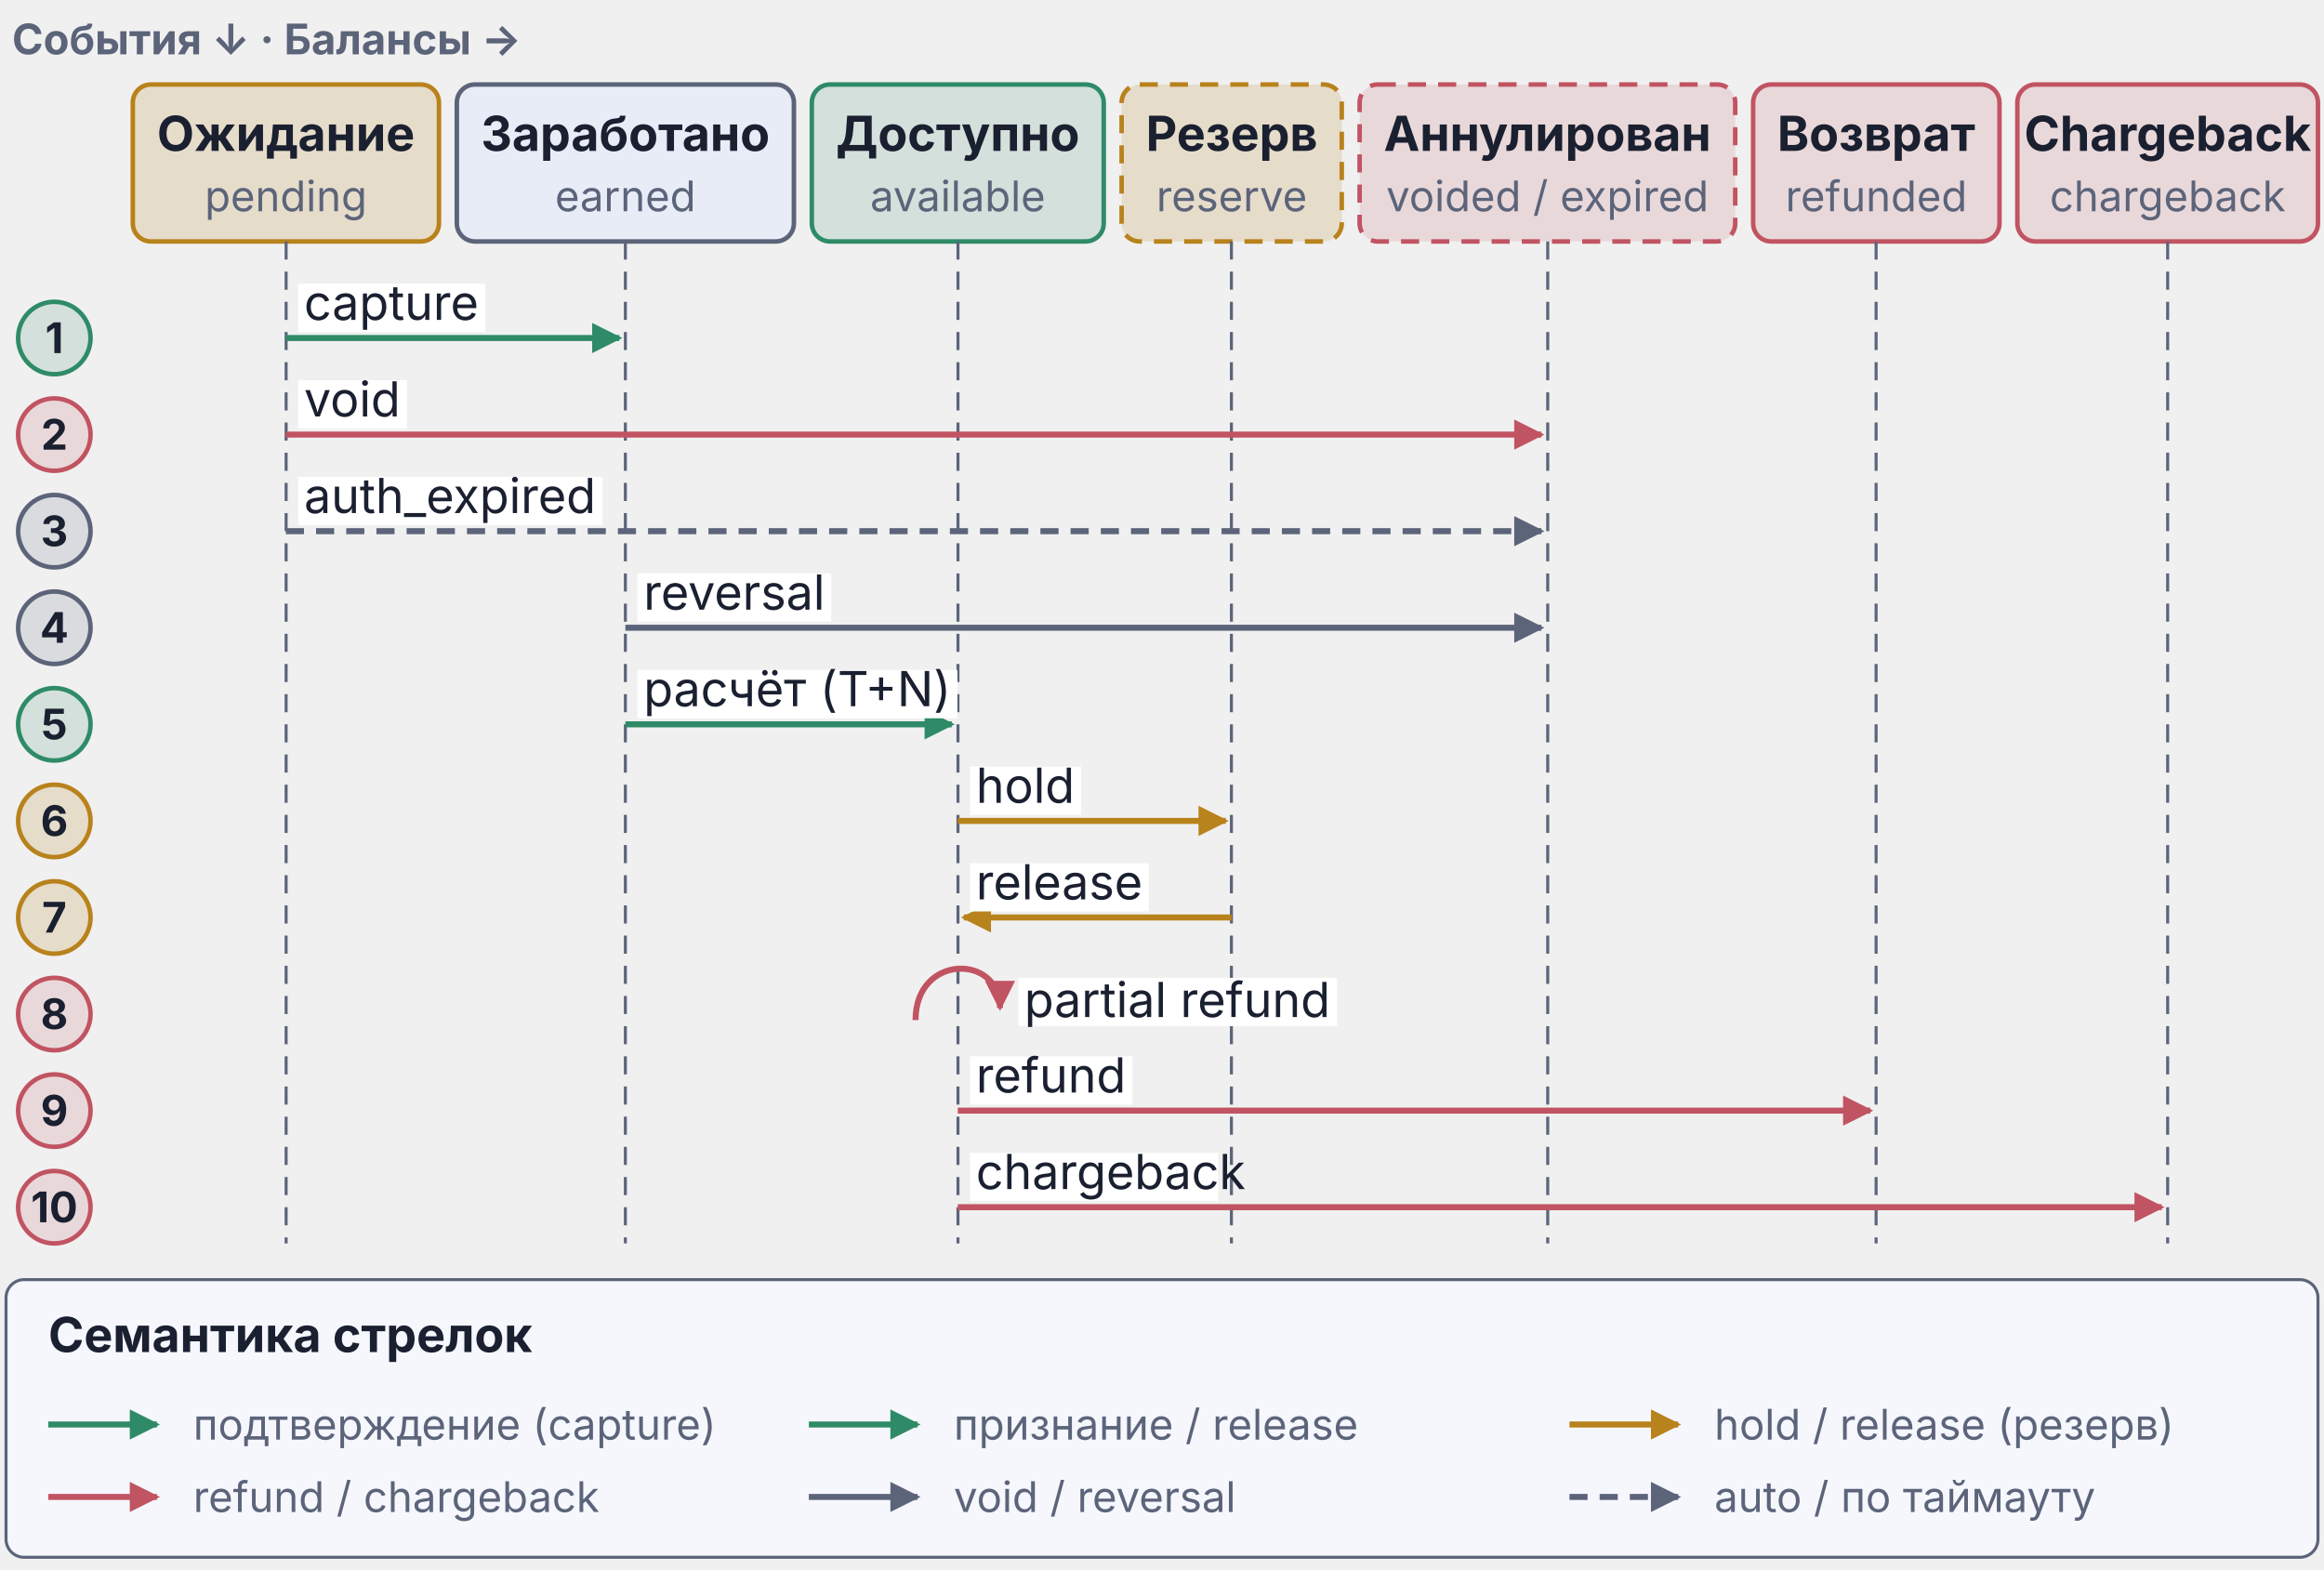
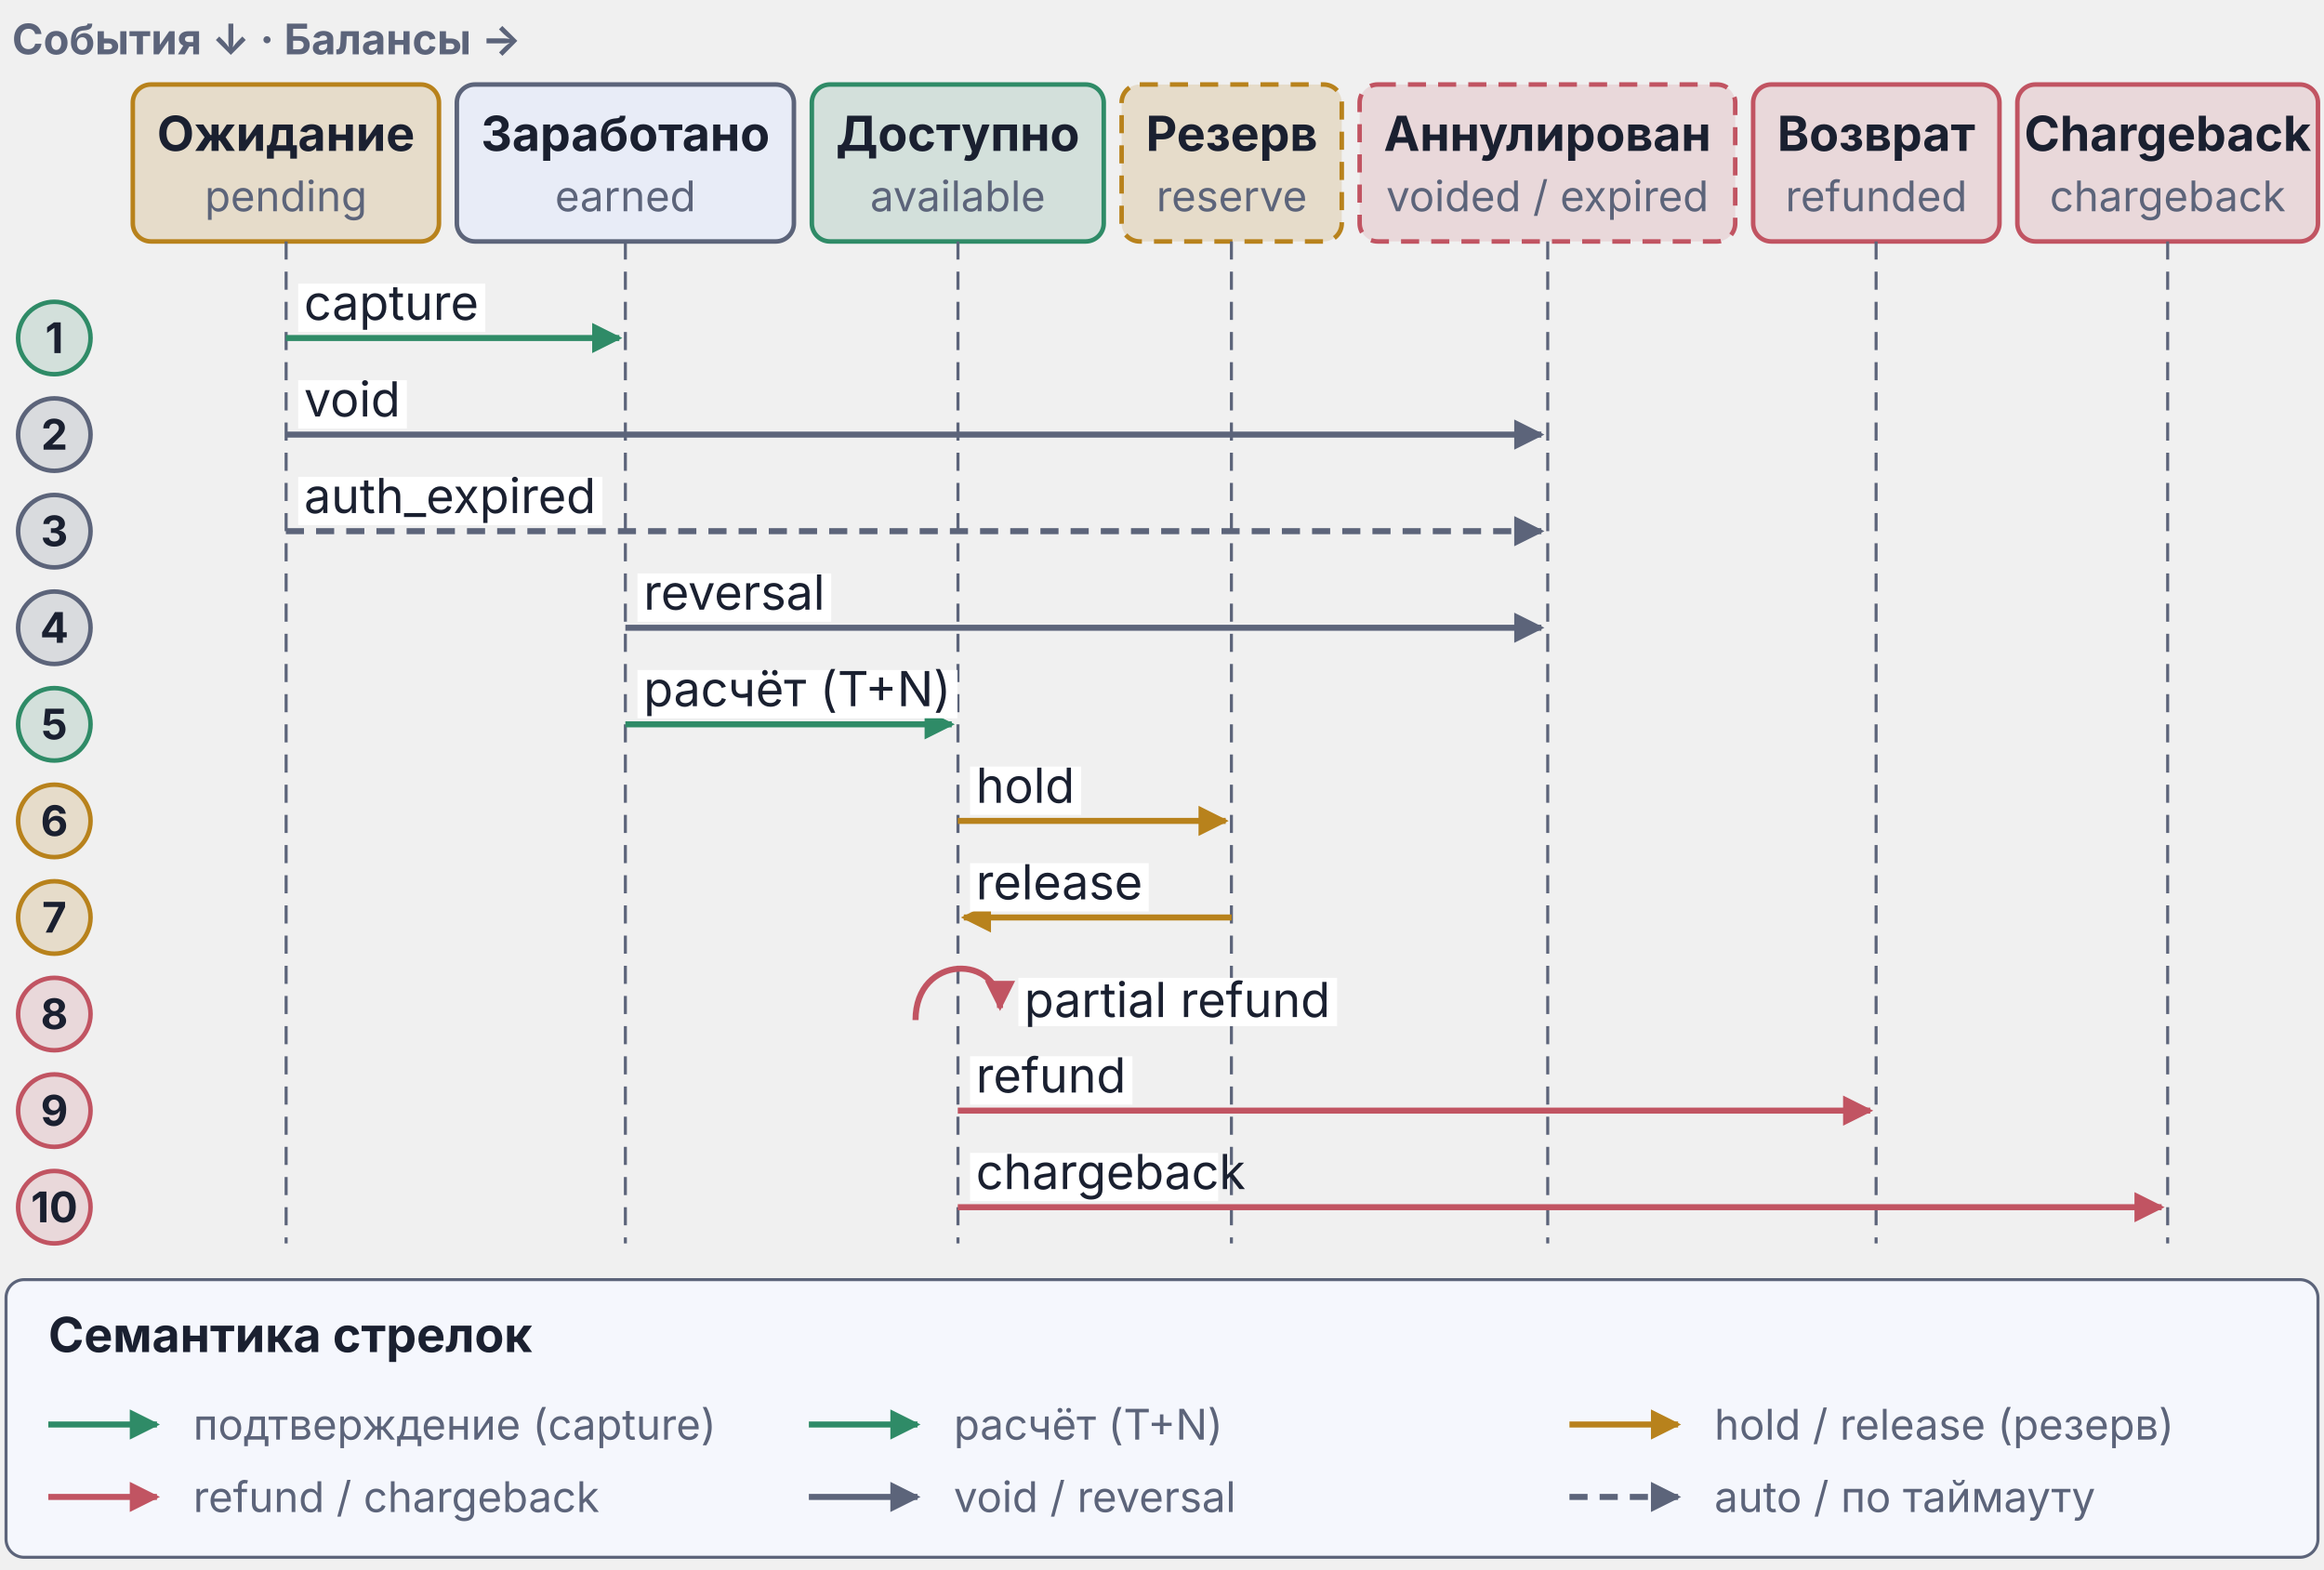
<svg xmlns="http://www.w3.org/2000/svg" viewBox="0 0 385 260" width="385pt" height="260pt">
  <defs>
    <marker id="arr-Good" viewBox="0 0 10 10" refX="9" refY="5" markerWidth="5" markerHeight="5" orient="auto">
      <path d="M0,0 L10,5 L0,10 Z" fill="#2F8B67" />
    </marker>
    <marker id="arr-Warn" viewBox="0 0 10 10" refX="9" refY="5" markerWidth="5" markerHeight="5" orient="auto">
      <path d="M0,0 L10,5 L0,10 Z" fill="#B8821C" />
    </marker>
    <marker id="arr-Bad" viewBox="0 0 10 10" refX="9" refY="5" markerWidth="5" markerHeight="5" orient="auto">
      <path d="M0,0 L10,5 L0,10 Z" fill="#C15462" />
    </marker>
    <marker id="arr-Muted" viewBox="0 0 10 10" refX="9" refY="5" markerWidth="5" markerHeight="5" orient="auto">
      <path d="M0,0 L10,5 L0,10 Z" fill="#5C647A" />
    </marker>
  </defs>
  <g font-family="Inter, -apple-system, BlinkMacSystemFont, 'Helvetica Neue', Arial, sans-serif" fill="#1A2030">
    <text x="2" y="9" font-size="7" font-weight="bold" fill="#5C647A">События ↓ · Балансы →</text>
    <g>
      <rect x="22" y="14" width="50.72" height="26" rx="3" fill="#B8821C" fill-opacity="0.18" stroke="#B8821C" stroke-width="0.75" />
      <text x="47.36" y="25" text-anchor="middle" font-size="8" font-weight="bold">Ожидание</text>
      <text x="47.36" y="35" text-anchor="middle" font-size="7" fill="#5C647A">pending</text>
    </g>
    <g>
      <rect x="75.68" y="14" width="55.84" height="26" rx="3" fill="#E8ECF7" stroke="#5C647A" stroke-width="0.75" />
      <text x="103.6" y="25" text-anchor="middle" font-size="8" font-weight="bold">Заработано</text>
      <text x="103.6" y="35" text-anchor="middle" font-size="7" fill="#5C647A">earned</text>
    </g>
    <g>
      <rect x="134.49" y="14" width="48.36" height="26" rx="3" fill="#2F8B67" fill-opacity="0.15" stroke="#2F8B67" stroke-width="0.75" />
      <text x="158.67" y="25" text-anchor="middle" font-size="8" font-weight="bold">Доступно</text>
      <text x="158.67" y="35" text-anchor="middle" font-size="7" fill="#5C647A">available</text>
    </g>
    <g>
      <rect x="185.81" y="14" width="36.47" height="26" rx="3" fill="#B8821C" fill-opacity="0.18" stroke="#B8821C" stroke-width="0.75" stroke-dasharray="3,2" />
      <text x="204.05" y="25" text-anchor="middle" font-size="8" font-weight="bold">Резерв</text>
      <text x="204.05" y="35" text-anchor="middle" font-size="7" fill="#5C647A">reserve</text>
    </g>
    <g>
      <rect x="225.24" y="14" width="62.22" height="26" rx="3" fill="#C15462" fill-opacity="0.15" stroke="#C15462" stroke-width="0.75" stroke-dasharray="3,2" />
      <text x="256.35" y="25" text-anchor="middle" font-size="8" font-weight="bold">Аннулирован</text>
      <text x="256.35" y="35" text-anchor="middle" font-size="7" fill="#5C647A">voided / expired</text>
    </g>
    <g>
      <rect x="290.43" y="14" width="40.81" height="26" rx="3" fill="#C15462" fill-opacity="0.15" stroke="#C15462" stroke-width="0.75" />
      <text x="310.83" y="25" text-anchor="middle" font-size="8" font-weight="bold">Возврат</text>
      <text x="310.83" y="35" text-anchor="middle" font-size="7" fill="#5C647A">refunded</text>
    </g>
    <g>
      <rect x="334.2" y="14" width="49.8" height="26" rx="3" fill="#C15462" fill-opacity="0.15" stroke="#C15462" stroke-width="0.75" />
      <text x="359.1" y="25" text-anchor="middle" font-size="8" font-weight="bold">Chargeback</text>
      <text x="359.1" y="35" text-anchor="middle" font-size="7" fill="#5C647A">chargeback</text>
    </g>
    <line x1="47.4" y1="40" x2="47.4" y2="206" stroke="#5C647A" stroke-width="0.5" stroke-dasharray="3,2" />
    <line x1="103.6" y1="40" x2="103.6" y2="206" stroke="#5C647A" stroke-width="0.5" stroke-dasharray="3,2" />
    <line x1="158.7" y1="40" x2="158.7" y2="206" stroke="#5C647A" stroke-width="0.5" stroke-dasharray="3,2" />
    <line x1="204.0" y1="40" x2="204.0" y2="206" stroke="#5C647A" stroke-width="0.5" stroke-dasharray="3,2" />
    <line x1="256.4" y1="40" x2="256.4" y2="206" stroke="#5C647A" stroke-width="0.5" stroke-dasharray="3,2" />
    <line x1="310.8" y1="40" x2="310.8" y2="206" stroke="#5C647A" stroke-width="0.5" stroke-dasharray="3,2" />
    <line x1="359.1" y1="40" x2="359.1" y2="206" stroke="#5C647A" stroke-width="0.5" stroke-dasharray="3,2" />
    <g>
      <circle cx="9" cy="56" r="6" fill="#2F8B67" fill-opacity="0.15" stroke="#2F8B67" stroke-width="0.75" />
      <text x="9" y="58.5" text-anchor="middle" font-size="7" font-weight="bold">1</text>
      <line x1="47.36" y1="56" x2="102.6" y2="56" stroke="#2F8B67" stroke-width="1" marker-end="url(#arr-Good)" />
      <rect x="49.4" y="47" width="31.0" height="8" fill="#ffffff" />
      <text x="50.36" y="53" font-size="8">capture</text>
    </g>
    <g>
-       <circle cx="9" cy="72" r="6" fill="#C15462" fill-opacity="0.15" stroke="#C15462" stroke-width="0.75" />
+       <circle cx="9" cy="72" r="6" fill="#5C647A" fill-opacity="0.15" stroke="#5C647A" stroke-width="0.75" />
      <text x="9" y="74.5" text-anchor="middle" font-size="7" font-weight="bold">2</text>
-       <line x1="47.36" y1="72" x2="255.35" y2="72" stroke="#C15462" stroke-width="1" marker-end="url(#arr-Bad)" />
+       <line x1="47.36" y1="72" x2="255.35" y2="72" stroke="#5C647A" stroke-width="1" marker-end="url(#arr-Muted)" />
      <rect x="49.4" y="63" width="18.0" height="8" fill="#ffffff" />
      <text x="50.36" y="69" font-size="8">void</text>
    </g>
    <g>
      <circle cx="9" cy="88" r="6" fill="#5C647A" fill-opacity="0.15" stroke="#5C647A" stroke-width="0.75" />
      <text x="9" y="90.5" text-anchor="middle" font-size="7" font-weight="bold">3</text>
      <line x1="47.36" y1="88" x2="255.35" y2="88" stroke="#5C647A" stroke-width="1" stroke-dasharray="3,2" marker-end="url(#arr-Muted)" />
      <rect x="49.4" y="79" width="50.4" height="8" fill="#ffffff" />
      <text x="50.36" y="85" font-size="8">auth_expired</text>
    </g>
    <g>
      <circle cx="9" cy="104" r="6" fill="#5C647A" fill-opacity="0.15" stroke="#5C647A" stroke-width="0.75" />
      <text x="9" y="106.5" text-anchor="middle" font-size="7" font-weight="bold">4</text>
      <line x1="103.6" y1="104" x2="255.35" y2="104" stroke="#5C647A" stroke-width="1" marker-end="url(#arr-Muted)" />
      <rect x="105.6" y="95" width="32.1" height="8" fill="#ffffff" />
      <text x="106.6" y="101" font-size="8">reversal</text>
    </g>
    <g>
      <circle cx="9" cy="120" r="6" fill="#2F8B67" fill-opacity="0.15" stroke="#2F8B67" stroke-width="0.75" />
      <text x="9" y="122.5" text-anchor="middle" font-size="7" font-weight="bold">5</text>
      <line x1="103.6" y1="120" x2="157.67" y2="120" stroke="#2F8B67" stroke-width="1" marker-end="url(#arr-Good)" />
      <rect x="105.6" y="111" width="53.0" height="8" fill="#ffffff" />
      <text x="106.6" y="117" font-size="8">расчёт (T+N)</text>
    </g>
    <g>
      <circle cx="9" cy="136" r="6" fill="#B8821C" fill-opacity="0.18" stroke="#B8821C" stroke-width="0.75" />
      <text x="9" y="138.5" text-anchor="middle" font-size="7" font-weight="bold">6</text>
      <line x1="158.67" y1="136" x2="203.05" y2="136" stroke="#B8821C" stroke-width="1" marker-end="url(#arr-Warn)" />
      <rect x="160.7" y="127" width="18.4" height="8" fill="#ffffff" />
      <text x="161.67" y="133" font-size="8">hold</text>
    </g>
    <g>
      <circle cx="9" cy="152" r="6" fill="#B8821C" fill-opacity="0.18" stroke="#B8821C" stroke-width="0.75" />
      <text x="9" y="154.5" text-anchor="middle" font-size="7" font-weight="bold">7</text>
      <line x1="204.05" y1="152" x2="159.67" y2="152" stroke="#B8821C" stroke-width="1" marker-end="url(#arr-Warn)" />
      <rect x="160.7" y="143" width="29.6" height="8" fill="#ffffff" />
      <text x="161.67" y="149" font-size="8">release</text>
    </g>
    <g>
      <circle cx="9" cy="168" r="6" fill="#C15462" fill-opacity="0.15" stroke="#C15462" stroke-width="0.75" />
      <text x="9" y="170.5" text-anchor="middle" font-size="7" font-weight="bold">8</text>
      <path d="M151.669,169 C151.669,158 165.669,158 165.669,167" fill="none" stroke="#C15462" stroke-width="1" marker-end="url(#arr-Bad)" />
      <rect x="168.7" y="162" width="52.8" height="8" fill="#ffffff" />
      <text x="169.67" y="168.5" font-size="8">partial refund</text>
    </g>
    <g>
      <circle cx="9" cy="184" r="6" fill="#C15462" fill-opacity="0.15" stroke="#C15462" stroke-width="0.75" />
      <text x="9" y="186.5" text-anchor="middle" font-size="7" font-weight="bold">9</text>
      <line x1="158.67" y1="184" x2="309.83" y2="184" stroke="#C15462" stroke-width="1" marker-end="url(#arr-Bad)" />
      <rect x="160.7" y="175" width="26.9" height="8" fill="#ffffff" />
      <text x="161.67" y="181" font-size="8">refund</text>
    </g>
    <g>
      <circle cx="9" cy="200" r="6" fill="#C15462" fill-opacity="0.15" stroke="#C15462" stroke-width="0.75" />
      <text x="9" y="202.5" text-anchor="middle" font-size="7" font-weight="bold">10</text>
      <line x1="158.67" y1="200" x2="358.1" y2="200" stroke="#C15462" stroke-width="1" marker-end="url(#arr-Bad)" />
      <rect x="160.7" y="191" width="41.1" height="8" fill="#ffffff" />
      <text x="161.67" y="197" font-size="8">chargeback</text>
    </g>
    <g>
      <rect x="1" y="212" width="383" height="46" rx="3" fill="#F5F7FD" stroke="#5C647A" stroke-width="0.5" />
      <text x="8" y="224" font-size="8" font-weight="bold">Семантика стрелок</text>
      <line x1="8" y1="236" x2="26" y2="236" stroke="#2F8B67" stroke-width="1" marker-end="url(#arr-Good)" />
      <text x="32" y="238.5" font-size="7" fill="#5C647A">подтверждение (capture)</text>
      <line x1="134" y1="236" x2="152" y2="236" stroke="#2F8B67" stroke-width="1" marker-end="url(#arr-Good)" />
-       <text x="158" y="238.5" font-size="7" fill="#5C647A">признание / release</text>
+       <text x="158" y="238.5" font-size="7" fill="#5C647A">расчёт (T+N)</text>
      <line x1="260" y1="236" x2="278" y2="236" stroke="#B8821C" stroke-width="1" marker-end="url(#arr-Warn)" />
      <text x="284" y="238.5" font-size="7" fill="#5C647A">hold / release (резерв)</text>
      <line x1="8" y1="248" x2="26" y2="248" stroke="#C15462" stroke-width="1" marker-end="url(#arr-Bad)" />
      <text x="32" y="250.5" font-size="7" fill="#5C647A">refund / chargeback</text>
      <line x1="134" y1="248" x2="152" y2="248" stroke="#5C647A" stroke-width="1" marker-end="url(#arr-Muted)" />
      <text x="158" y="250.5" font-size="7" fill="#5C647A">void / reversal</text>
      <line x1="260" y1="248" x2="278" y2="248" stroke="#5C647A" stroke-width="1" stroke-dasharray="3,2" marker-end="url(#arr-Muted)" />
      <text x="284" y="250.5" font-size="7" fill="#5C647A">auto / по таймауту</text>
    </g>
  </g>
</svg>
